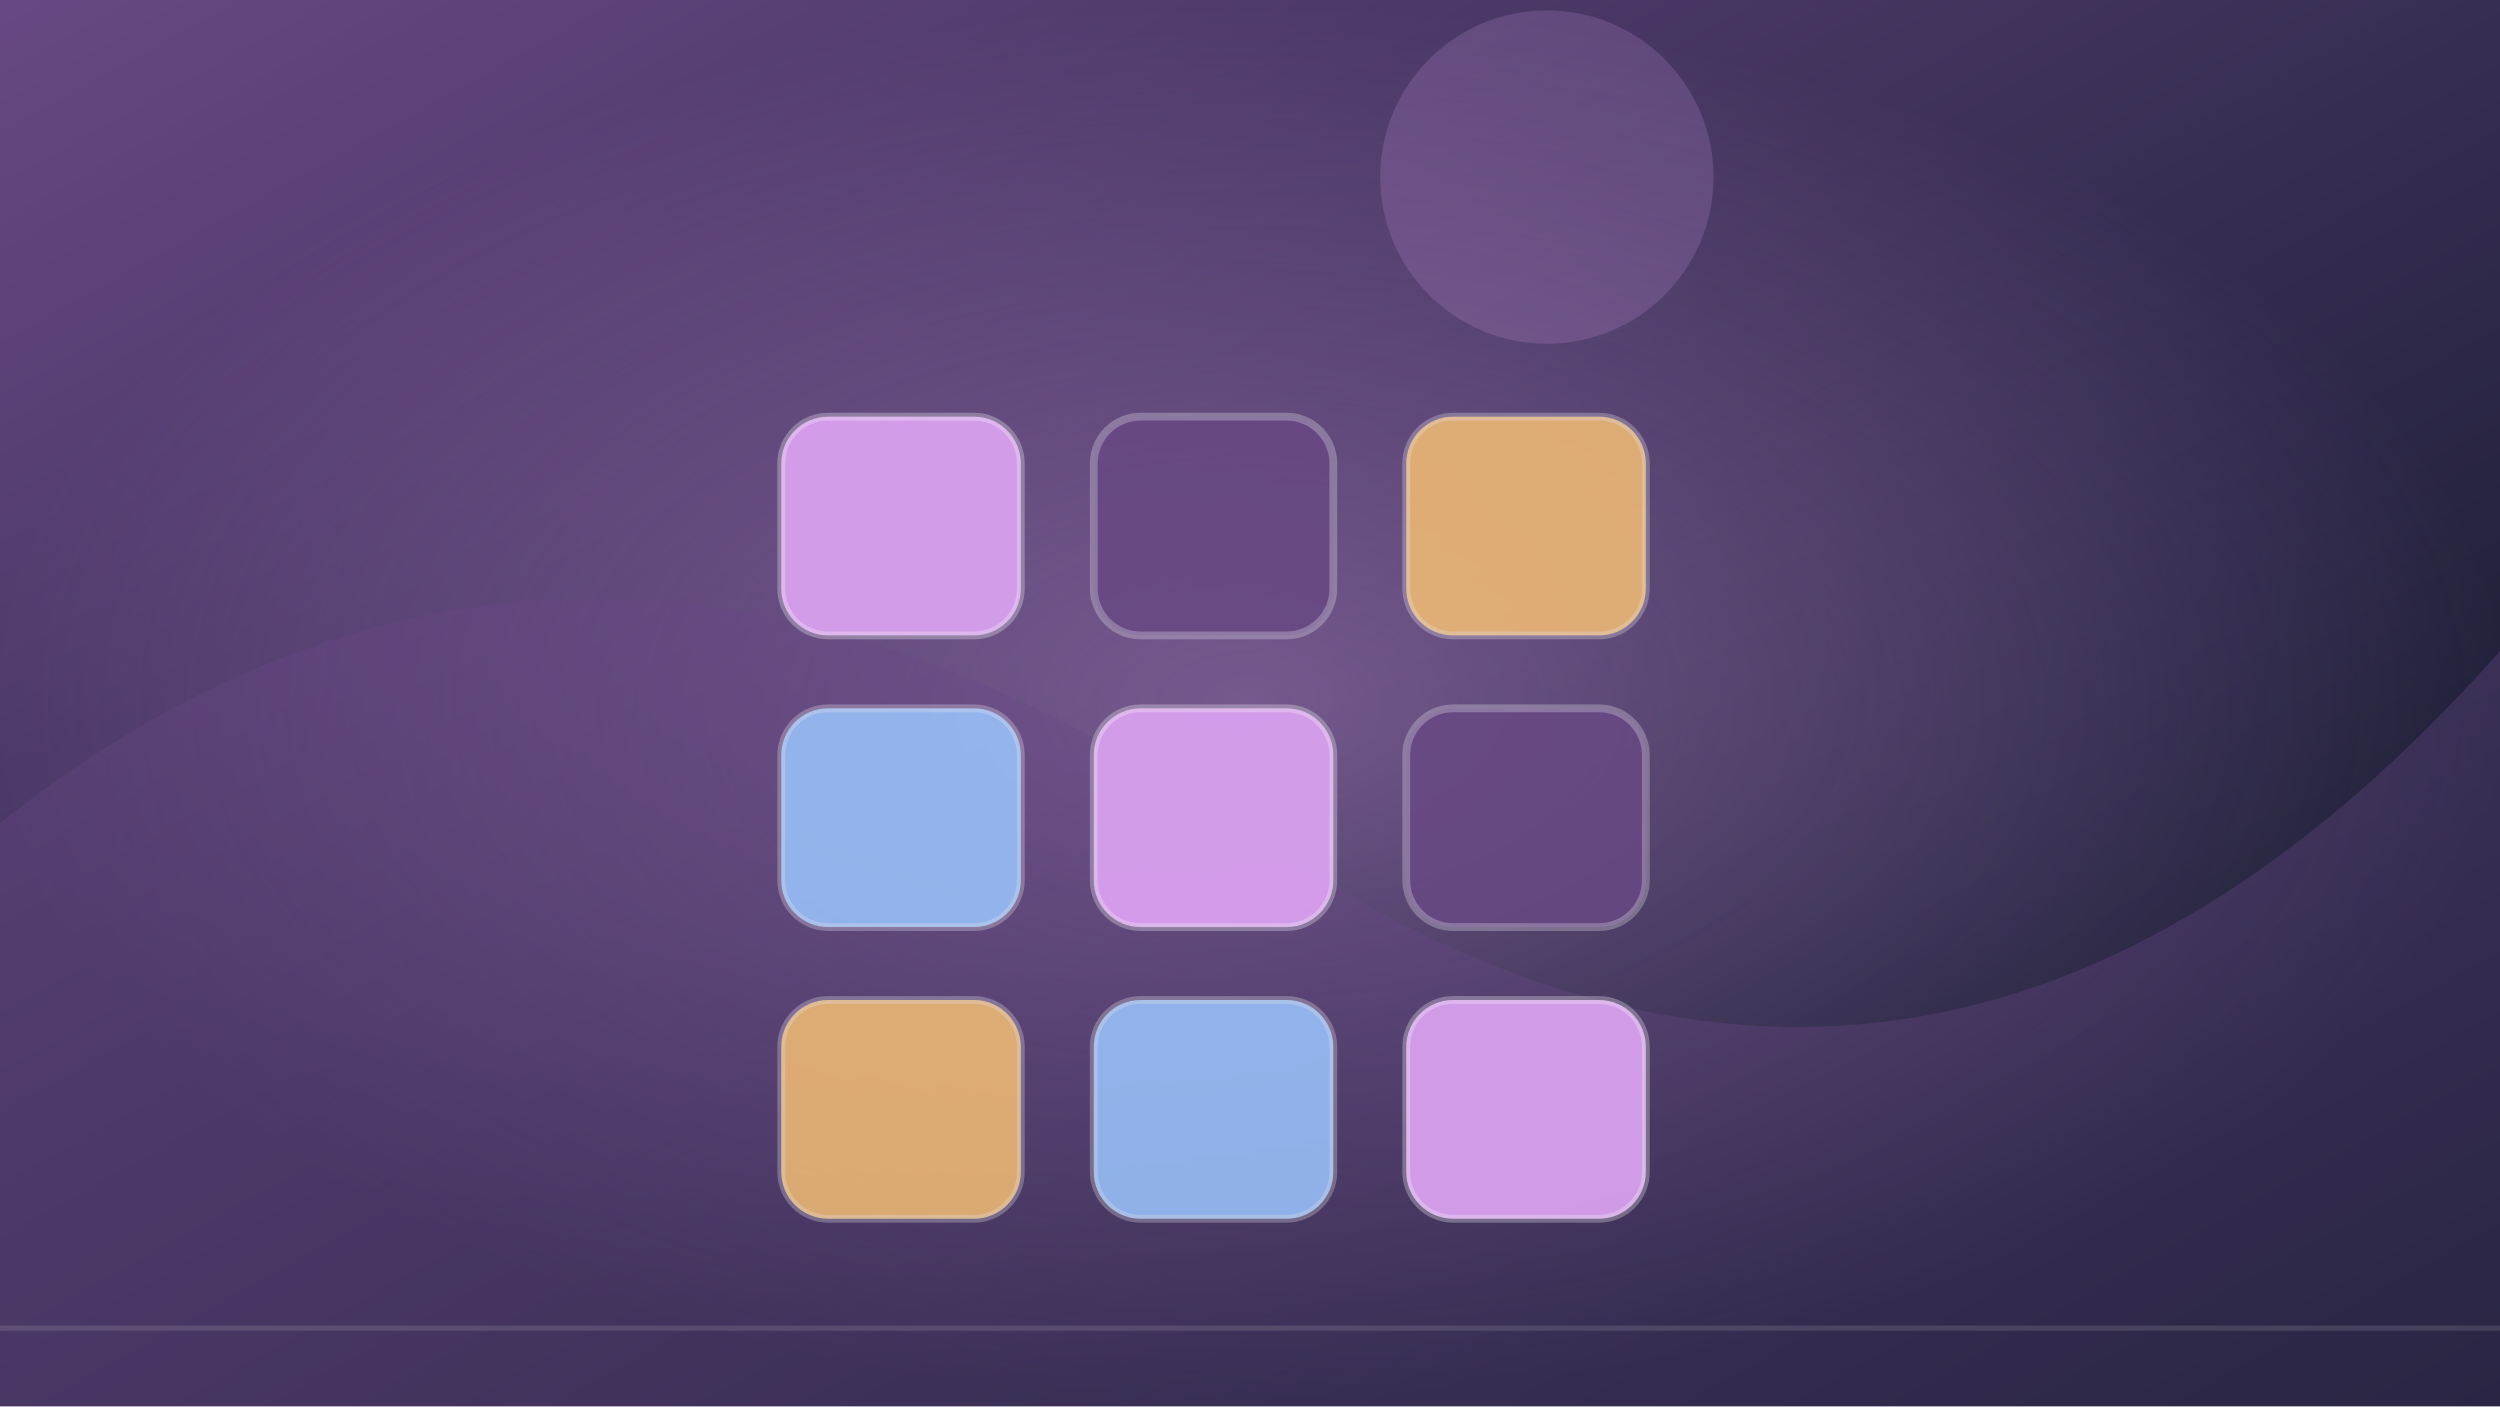
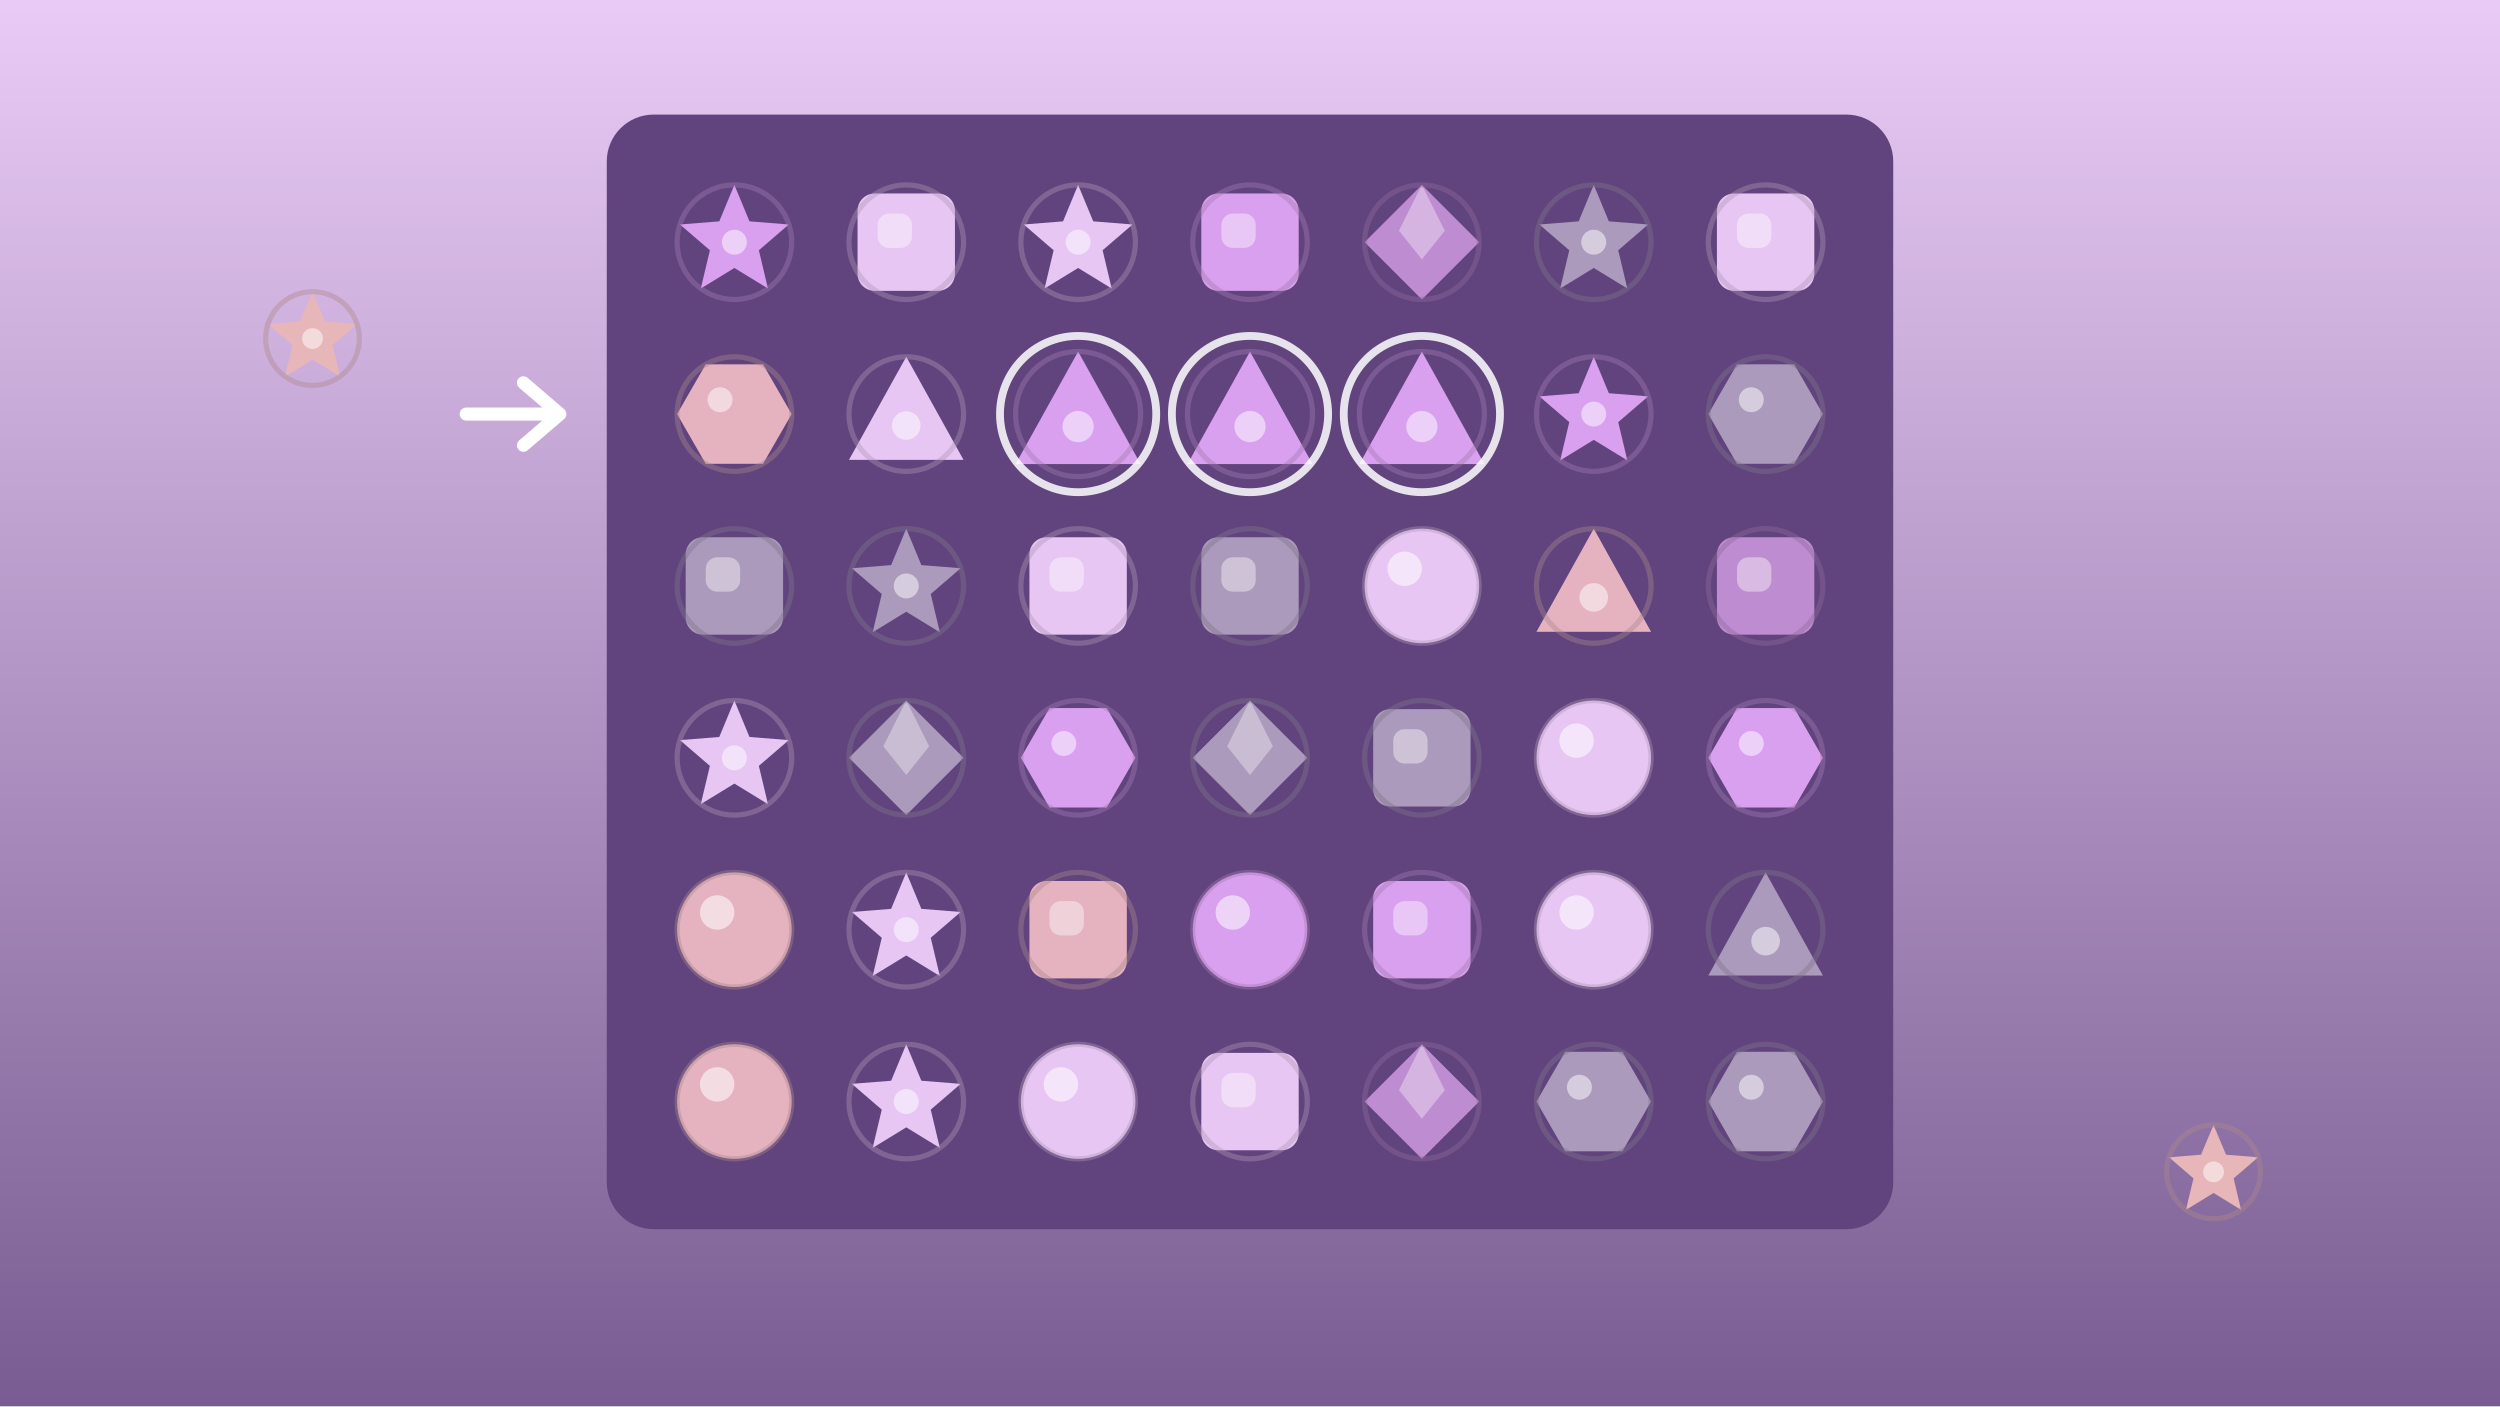
<svg xmlns="http://www.w3.org/2000/svg" width="960" height="540" viewBox="0 0 960 540">
  <defs>
-     <linearGradient id="bg" x1="0" y1="0" x2="1" y2="1">
-       <stop stop-color="#674884" />
-       <stop offset="1" stop-color="#081321" />
+     <linearGradient id="bg" x1="0" y1="0" x2="0" y2="1">
+       <stop offset="0" stop-color="#e9caf5" />
+       <stop offset="1" stop-color="#795d92" />
    </linearGradient>
-     <radialGradient id="glow">
-       <stop stop-color="#d8a0ee" stop-opacity=".38" />
-       <stop offset="1" stop-color="#d8a0ee" stop-opacity="0" />
-     </radialGradient>
  </defs>
-   <rect width="960" height="540" fill="url(#bg)" />
-   <rect width="960" height="540" fill="url(#glow)" />
-   <circle cx="594" cy="68" r="64" fill="#d8a0ee" opacity=".18" />
-   <path d="M0 316 Q220 142 480 320 T960 250 V540 H0Z" fill="#674884" opacity=".35" />
-   <rect x="300" y="160" width="92" height="84" rx="18" fill="#d8a0ee" opacity="0.95" stroke="#ffffff" stroke-opacity=".3" stroke-width="3" />
-   <rect x="420" y="160" width="92" height="84" rx="18" fill="#674884" opacity="0.85" stroke="#ffffff" stroke-opacity=".3" stroke-width="3" />
-   <rect x="540" y="160" width="92" height="84" rx="18" fill="#f4bd74" opacity="0.85" stroke="#ffffff" stroke-opacity=".3" stroke-width="3" />
-   <rect x="300" y="272" width="92" height="84" rx="18" fill="#9bc6ff" opacity="0.85" stroke="#ffffff" stroke-opacity=".3" stroke-width="3" />
-   <rect x="420" y="272" width="92" height="84" rx="18" fill="#d8a0ee" opacity="0.95" stroke="#ffffff" stroke-opacity=".3" stroke-width="3" />
-   <rect x="540" y="272" width="92" height="84" rx="18" fill="#674884" opacity="0.85" stroke="#ffffff" stroke-opacity=".3" stroke-width="3" />
-   <rect x="300" y="384" width="92" height="84" rx="18" fill="#f4bd74" opacity="0.85" stroke="#ffffff" stroke-opacity=".3" stroke-width="3" />
-   <rect x="420" y="384" width="92" height="84" rx="18" fill="#9bc6ff" opacity="0.85" stroke="#ffffff" stroke-opacity=".3" stroke-width="3" />
-   <rect x="540" y="384" width="92" height="84" rx="18" fill="#d8a0ee" opacity="0.95" stroke="#ffffff" stroke-opacity=".3" stroke-width="3" />
-   <path d="M0 510 H960" stroke="#fff" stroke-opacity=".12" stroke-width="2" />
+   <rect x="0" y="0" width="960" height="540" fill="url(#bg)" />
+   <path d="M698 180 Q704 173 709 180 Q714 173 720 180" fill="none" stroke="#48325c" stroke-width="3" stroke-linecap="round" opacity=".55" />
+   <rect x="233" y="44" width="494" height="428" fill="#61447d" rx="18" />
+   <polygon points="282.0,71.0 287.8,85.0 302.9,86.2 291.4,96.1 294.9,110.8 282.0,102.9 269.1,110.8 272.6,96.1 261.1,86.2 276.2,85.0" fill="#d8a0ee" />
+   <circle cx="282.0" cy="93.0" r="4.8" fill="#ffffff" opacity=".5" />
+   <circle cx="282.0" cy="93.0" r="22" fill="none" stroke="#a278b2" stroke-width="2" opacity=".4" />
+   <rect x="329.3" y="74.3" width="37.4" height="37.4" fill="#e7c6f4" rx="6.6" />
+   <rect x="337.0" y="82.0" width="13.2" height="13.2" fill="#ffffff" rx="4.4" opacity=".4" />
+   <circle cx="348.0" cy="93.0" r="22" fill="none" stroke="#ad94b7" stroke-width="2" opacity=".4" />
+   <polygon points="414.0,71.0 419.8,85.0 434.9,86.2 423.4,96.1 426.9,110.8 414.0,102.9 401.1,110.8 404.6,96.1 393.1,86.2 408.2,85.0" fill="#e7c6f4" />
+   <circle cx="414.0" cy="93.0" r="4.8" fill="#ffffff" opacity=".5" />
+   <circle cx="414.0" cy="93.0" r="22" fill="none" stroke="#ad94b7" stroke-width="2" opacity=".4" />
+   <rect x="461.3" y="74.3" width="37.4" height="37.4" fill="#d8a0ee" rx="6.6" />
+   <rect x="469.0" y="82.0" width="13.2" height="13.2" fill="#ffffff" rx="4.4" opacity=".4" />
+   <circle cx="480.0" cy="93.0" r="22" fill="none" stroke="#a278b2" stroke-width="2" opacity=".4" />
+   <polygon points="546.0,71.0 568.0,93.0 546.0,115.0 524.0,93.0" fill="#be8cd1" />
+   <polygon points="546.0,71.0 554.8,88.6 546.0,99.6 537.2,88.6" fill="#ffffff" opacity=".35" />
+   <circle cx="546.0" cy="93.0" r="22" fill="none" stroke="#8e699c" stroke-width="2" opacity=".4" />
+   <polygon points="612.0,71.0 617.8,85.0 632.9,86.2 621.4,96.1 624.9,110.8 612.0,102.9 599.1,110.8 602.6,96.1 591.1,86.2 606.2,85.0" fill="#ab9abb" />
+   <circle cx="612.0" cy="93.0" r="4.8" fill="#ffffff" opacity=".5" />
+   <circle cx="612.0" cy="93.0" r="22" fill="none" stroke="#80738c" stroke-width="2" opacity=".4" />
+   <rect x="659.3" y="74.3" width="37.4" height="37.4" fill="#e7c6f4" rx="6.6" />
+   <rect x="667.0" y="82.0" width="13.2" height="13.2" fill="#ffffff" rx="4.4" opacity=".4" />
+   <circle cx="678.0" cy="93.0" r="22" fill="none" stroke="#ad94b7" stroke-width="2" opacity=".4" />
+   <polygon points="304.0,159.0 293.0,178.1 271.0,178.1 260.0,159.0 271.0,139.9 293.0,139.9" fill="#e5b3bf" />
+   <circle cx="276.5" cy="153.5" r="4.8" fill="#ffffff" opacity=".5" />
+   <circle cx="282.0" cy="159.0" r="22" fill="none" stroke="#ab868f" stroke-width="2" opacity=".4" />
+   <polygon points="348.0,137.0 370.0,176.6 326.0,176.6" fill="#e7c6f4" />
+   <circle cx="348.0" cy="163.4" r="5.5" fill="#ffffff" opacity=".5" />
+   <circle cx="348.0" cy="159.0" r="22" fill="none" stroke="#ad94b7" stroke-width="2" opacity=".4" />
+   <polygon points="414.0,135.0 438.0,178.2 390.0,178.2" fill="#d8a0ee" />
+   <circle cx="414.0" cy="163.8" r="6.0" fill="#ffffff" opacity=".5" />
+   <circle cx="414.0" cy="159.0" r="24" fill="none" stroke="#a278b2" stroke-width="2" opacity=".4" />
+   <circle cx="414.0" cy="159.0" r="30" fill="none" stroke="#ffffff" stroke-width="3" opacity=".85" />
+   <polygon points="480.0,135.0 504.0,178.2 456.0,178.2" fill="#d8a0ee" />
+   <circle cx="480.0" cy="163.8" r="6.0" fill="#ffffff" opacity=".5" />
+   <circle cx="480.0" cy="159.0" r="24" fill="none" stroke="#a278b2" stroke-width="2" opacity=".4" />
+   <circle cx="480.0" cy="159.0" r="30" fill="none" stroke="#ffffff" stroke-width="3" opacity=".85" />
+   <polygon points="546.0,135.0 570.0,178.2 522.0,178.2" fill="#d8a0ee" />
+   <circle cx="546.0" cy="163.8" r="6.0" fill="#ffffff" opacity=".5" />
+   <circle cx="546.0" cy="159.0" r="24" fill="none" stroke="#a278b2" stroke-width="2" opacity=".4" />
+   <circle cx="546.0" cy="159.0" r="30" fill="none" stroke="#ffffff" stroke-width="3" opacity=".85" />
+   <polygon points="612.0,137.0 617.8,151.0 632.9,152.2 621.4,162.1 624.9,176.8 612.0,168.9 599.1,176.8 602.6,162.1 591.1,152.2 606.2,151.0" fill="#d8a0ee" />
+   <circle cx="612.0" cy="159.0" r="4.8" fill="#ffffff" opacity=".5" />
+   <circle cx="612.0" cy="159.0" r="22" fill="none" stroke="#a278b2" stroke-width="2" opacity=".4" />
+   <polygon points="700.0,159.0 689.0,178.1 667.0,178.1 656.0,159.0 667.0,139.9 689.0,139.9" fill="#ab9abb" />
+   <circle cx="672.5" cy="153.5" r="4.8" fill="#ffffff" opacity=".5" />
+   <circle cx="678.0" cy="159.0" r="22" fill="none" stroke="#80738c" stroke-width="2" opacity=".4" />
+   <rect x="263.3" y="206.3" width="37.4" height="37.4" fill="#ab9abb" rx="6.6" />
+   <rect x="271.0" y="214.0" width="13.2" height="13.2" fill="#ffffff" rx="4.4" opacity=".4" />
+   <circle cx="282.0" cy="225.0" r="22" fill="none" stroke="#80738c" stroke-width="2" opacity=".4" />
+   <polygon points="348.0,203.0 353.8,217.0 368.9,218.2 357.4,228.1 360.9,242.8 348.0,234.9 335.1,242.8 338.6,228.1 327.1,218.2 342.2,217.0" fill="#ab9abb" />
+   <circle cx="348.0" cy="225.0" r="4.8" fill="#ffffff" opacity=".5" />
+   <circle cx="348.0" cy="225.0" r="22" fill="none" stroke="#80738c" stroke-width="2" opacity=".4" />
+   <rect x="395.3" y="206.3" width="37.4" height="37.4" fill="#e7c6f4" rx="6.6" />
+   <rect x="403.0" y="214.0" width="13.2" height="13.2" fill="#ffffff" rx="4.4" opacity=".4" />
+   <circle cx="414.0" cy="225.0" r="22" fill="none" stroke="#ad94b7" stroke-width="2" opacity=".4" />
+   <rect x="461.3" y="206.3" width="37.4" height="37.4" fill="#ab9abb" rx="6.6" />
+   <rect x="469.0" y="214.0" width="13.2" height="13.2" fill="#ffffff" rx="4.4" opacity=".4" />
+   <circle cx="480.0" cy="225.0" r="22" fill="none" stroke="#80738c" stroke-width="2" opacity=".4" />
+   <circle cx="546.0" cy="225.0" r="22" fill="#e7c6f4" />
+   <circle cx="539.4" cy="218.4" r="6.6" fill="#ffffff" opacity=".55" />
+   <circle cx="546.0" cy="225.0" r="22" fill="none" stroke="#ad94b7" stroke-width="2" opacity=".4" />
+   <polygon points="612.0,203.0 634.0,242.6 590.0,242.6" fill="#e5b3bf" />
+   <circle cx="612.0" cy="229.4" r="5.5" fill="#ffffff" opacity=".5" />
+   <circle cx="612.0" cy="225.0" r="22" fill="none" stroke="#ab868f" stroke-width="2" opacity=".4" />
+   <rect x="659.3" y="206.3" width="37.4" height="37.4" fill="#be8cd1" rx="6.6" />
+   <rect x="667.0" y="214.0" width="13.2" height="13.2" fill="#ffffff" rx="4.4" opacity=".4" />
+   <circle cx="678.0" cy="225.0" r="22" fill="none" stroke="#8e699c" stroke-width="2" opacity=".4" />
+   <polygon points="282.0,269.0 287.8,283.0 302.9,284.2 291.4,294.1 294.9,308.8 282.0,300.9 269.1,308.8 272.6,294.1 261.1,284.2 276.2,283.0" fill="#e7c6f4" />
+   <circle cx="282.0" cy="291.0" r="4.8" fill="#ffffff" opacity=".5" />
+   <circle cx="282.0" cy="291.0" r="22" fill="none" stroke="#ad94b7" stroke-width="2" opacity=".4" />
+   <polygon points="348.0,269.0 370.0,291.0 348.0,313.0 326.0,291.0" fill="#ab9abb" />
+   <polygon points="348.0,269.0 356.8,286.6 348.0,297.6 339.2,286.6" fill="#ffffff" opacity=".35" />
+   <circle cx="348.0" cy="291.0" r="22" fill="none" stroke="#80738c" stroke-width="2" opacity=".4" />
+   <polygon points="436.0,291.0 425.0,310.1 403.0,310.1 392.0,291.0 403.0,271.9 425.0,271.9" fill="#d8a0ee" />
+   <circle cx="408.5" cy="285.5" r="4.8" fill="#ffffff" opacity=".5" />
+   <circle cx="414.0" cy="291.0" r="22" fill="none" stroke="#a278b2" stroke-width="2" opacity=".4" />
+   <polygon points="480.0,269.0 502.0,291.0 480.0,313.0 458.0,291.0" fill="#ab9abb" />
+   <polygon points="480.0,269.0 488.8,286.6 480.0,297.6 471.2,286.6" fill="#ffffff" opacity=".35" />
+   <circle cx="480.0" cy="291.0" r="22" fill="none" stroke="#80738c" stroke-width="2" opacity=".4" />
+   <rect x="527.3" y="272.3" width="37.4" height="37.4" fill="#ab9abb" rx="6.6" />
+   <rect x="535.0" y="280.0" width="13.2" height="13.2" fill="#ffffff" rx="4.4" opacity=".4" />
+   <circle cx="546.0" cy="291.0" r="22" fill="none" stroke="#80738c" stroke-width="2" opacity=".4" />
+   <circle cx="612.0" cy="291.0" r="22" fill="#e7c6f4" />
+   <circle cx="605.4" cy="284.4" r="6.6" fill="#ffffff" opacity=".55" />
+   <circle cx="612.0" cy="291.0" r="22" fill="none" stroke="#ad94b7" stroke-width="2" opacity=".4" />
+   <polygon points="700.0,291.0 689.0,310.1 667.0,310.1 656.0,291.0 667.0,271.9 689.0,271.9" fill="#d8a0ee" />
+   <circle cx="672.5" cy="285.5" r="4.8" fill="#ffffff" opacity=".5" />
+   <circle cx="678.0" cy="291.0" r="22" fill="none" stroke="#a278b2" stroke-width="2" opacity=".4" />
+   <circle cx="282.0" cy="357.0" r="22" fill="#e5b3bf" />
+   <circle cx="275.4" cy="350.4" r="6.6" fill="#ffffff" opacity=".55" />
+   <circle cx="282.0" cy="357.0" r="22" fill="none" stroke="#ab868f" stroke-width="2" opacity=".4" />
+   <polygon points="348.0,335.0 353.8,349.0 368.9,350.2 357.4,360.1 360.9,374.8 348.0,366.9 335.1,374.8 338.6,360.1 327.1,350.2 342.2,349.0" fill="#e7c6f4" />
+   <circle cx="348.0" cy="357.0" r="4.8" fill="#ffffff" opacity=".5" />
+   <circle cx="348.0" cy="357.0" r="22" fill="none" stroke="#ad94b7" stroke-width="2" opacity=".4" />
+   <rect x="395.3" y="338.3" width="37.4" height="37.4" fill="#e5b3bf" rx="6.6" />
+   <rect x="403.0" y="346.0" width="13.2" height="13.2" fill="#ffffff" rx="4.4" opacity=".4" />
+   <circle cx="414.0" cy="357.0" r="22" fill="none" stroke="#ab868f" stroke-width="2" opacity=".4" />
+   <circle cx="480.0" cy="357.0" r="22" fill="#d8a0ee" />
+   <circle cx="473.4" cy="350.4" r="6.6" fill="#ffffff" opacity=".55" />
+   <circle cx="480.0" cy="357.0" r="22" fill="none" stroke="#a278b2" stroke-width="2" opacity=".4" />
+   <rect x="527.3" y="338.3" width="37.4" height="37.4" fill="#d8a0ee" rx="6.6" />
+   <rect x="535.0" y="346.0" width="13.2" height="13.2" fill="#ffffff" rx="4.4" opacity=".4" />
+   <circle cx="546.0" cy="357.0" r="22" fill="none" stroke="#a278b2" stroke-width="2" opacity=".4" />
+   <circle cx="612.0" cy="357.0" r="22" fill="#e7c6f4" />
+   <circle cx="605.4" cy="350.4" r="6.6" fill="#ffffff" opacity=".55" />
+   <circle cx="612.0" cy="357.0" r="22" fill="none" stroke="#ad94b7" stroke-width="2" opacity=".4" />
+   <polygon points="678.0,335.0 700.0,374.6 656.0,374.6" fill="#ab9abb" />
+   <circle cx="678.0" cy="361.4" r="5.5" fill="#ffffff" opacity=".5" />
+   <circle cx="678.0" cy="357.0" r="22" fill="none" stroke="#80738c" stroke-width="2" opacity=".4" />
+   <circle cx="282.0" cy="423.0" r="22" fill="#e5b3bf" />
+   <circle cx="275.4" cy="416.4" r="6.6" fill="#ffffff" opacity=".55" />
+   <circle cx="282.0" cy="423.0" r="22" fill="none" stroke="#ab868f" stroke-width="2" opacity=".4" />
+   <polygon points="348.0,401.0 353.8,415.0 368.9,416.2 357.4,426.1 360.9,440.8 348.0,432.9 335.1,440.8 338.6,426.1 327.1,416.2 342.2,415.0" fill="#e7c6f4" />
+   <circle cx="348.0" cy="423.0" r="4.8" fill="#ffffff" opacity=".5" />
+   <circle cx="348.0" cy="423.0" r="22" fill="none" stroke="#ad94b7" stroke-width="2" opacity=".4" />
+   <circle cx="414.0" cy="423.0" r="22" fill="#e7c6f4" />
+   <circle cx="407.4" cy="416.4" r="6.6" fill="#ffffff" opacity=".55" />
+   <circle cx="414.0" cy="423.0" r="22" fill="none" stroke="#ad94b7" stroke-width="2" opacity=".4" />
+   <rect x="461.3" y="404.3" width="37.4" height="37.4" fill="#e7c6f4" rx="6.6" />
+   <rect x="469.0" y="412.0" width="13.2" height="13.2" fill="#ffffff" rx="4.4" opacity=".4" />
+   <circle cx="480.0" cy="423.0" r="22" fill="none" stroke="#ad94b7" stroke-width="2" opacity=".4" />
+   <polygon points="546.0,401.0 568.0,423.0 546.0,445.0 524.0,423.0" fill="#be8cd1" />
+   <polygon points="546.0,401.0 554.8,418.6 546.0,429.6 537.2,418.6" fill="#ffffff" opacity=".35" />
+   <circle cx="546.0" cy="423.0" r="22" fill="none" stroke="#8e699c" stroke-width="2" opacity=".4" />
+   <polygon points="634.0,423.0 623.0,442.1 601.0,442.1 590.0,423.0 601.0,403.9 623.0,403.9" fill="#ab9abb" />
+   <circle cx="606.5" cy="417.5" r="4.8" fill="#ffffff" opacity=".5" />
+   <circle cx="612.0" cy="423.0" r="22" fill="none" stroke="#80738c" stroke-width="2" opacity=".4" />
+   <polygon points="700.0,423.0 689.0,442.1 667.0,442.1 656.0,423.0 667.0,403.9 689.0,403.9" fill="#ab9abb" />
+   <circle cx="672.5" cy="417.5" r="4.8" fill="#ffffff" opacity=".5" />
+   <circle cx="678.0" cy="423.0" r="22" fill="none" stroke="#80738c" stroke-width="2" opacity=".4" />
+   <path d="M179 159.0 L215 159.0 M215 159.0 L201 147.0 M215 159.0 L201 171.0" fill="none" stroke="#ffffff" stroke-width="5" stroke-linecap="round" />
+   <polygon points="120.0,112.0 124.8,123.4 137.1,124.4 127.7,132.5 130.6,144.6 120.0,138.1 109.4,144.6 112.3,132.5 102.9,124.4 115.2,123.4" fill="#e7b6b9" />
+   <circle cx="120" cy="130" r="4.0" fill="#ffffff" opacity=".5" />
+   <circle cx="120" cy="130" r="18" fill="none" stroke="#ad888a" stroke-width="2" opacity=".4" />
+   <polygon points="850.0,432.0 854.8,443.4 867.1,444.4 857.7,452.5 860.6,464.6 850.0,458.1 839.4,464.6 842.3,452.5 832.9,444.4 845.2,443.4" fill="#e7b6b9" />
+   <circle cx="850" cy="450" r="4.0" fill="#ffffff" opacity=".5" />
+   <circle cx="850" cy="450" r="18" fill="none" stroke="#ad888a" stroke-width="2" opacity=".4" />
</svg>
